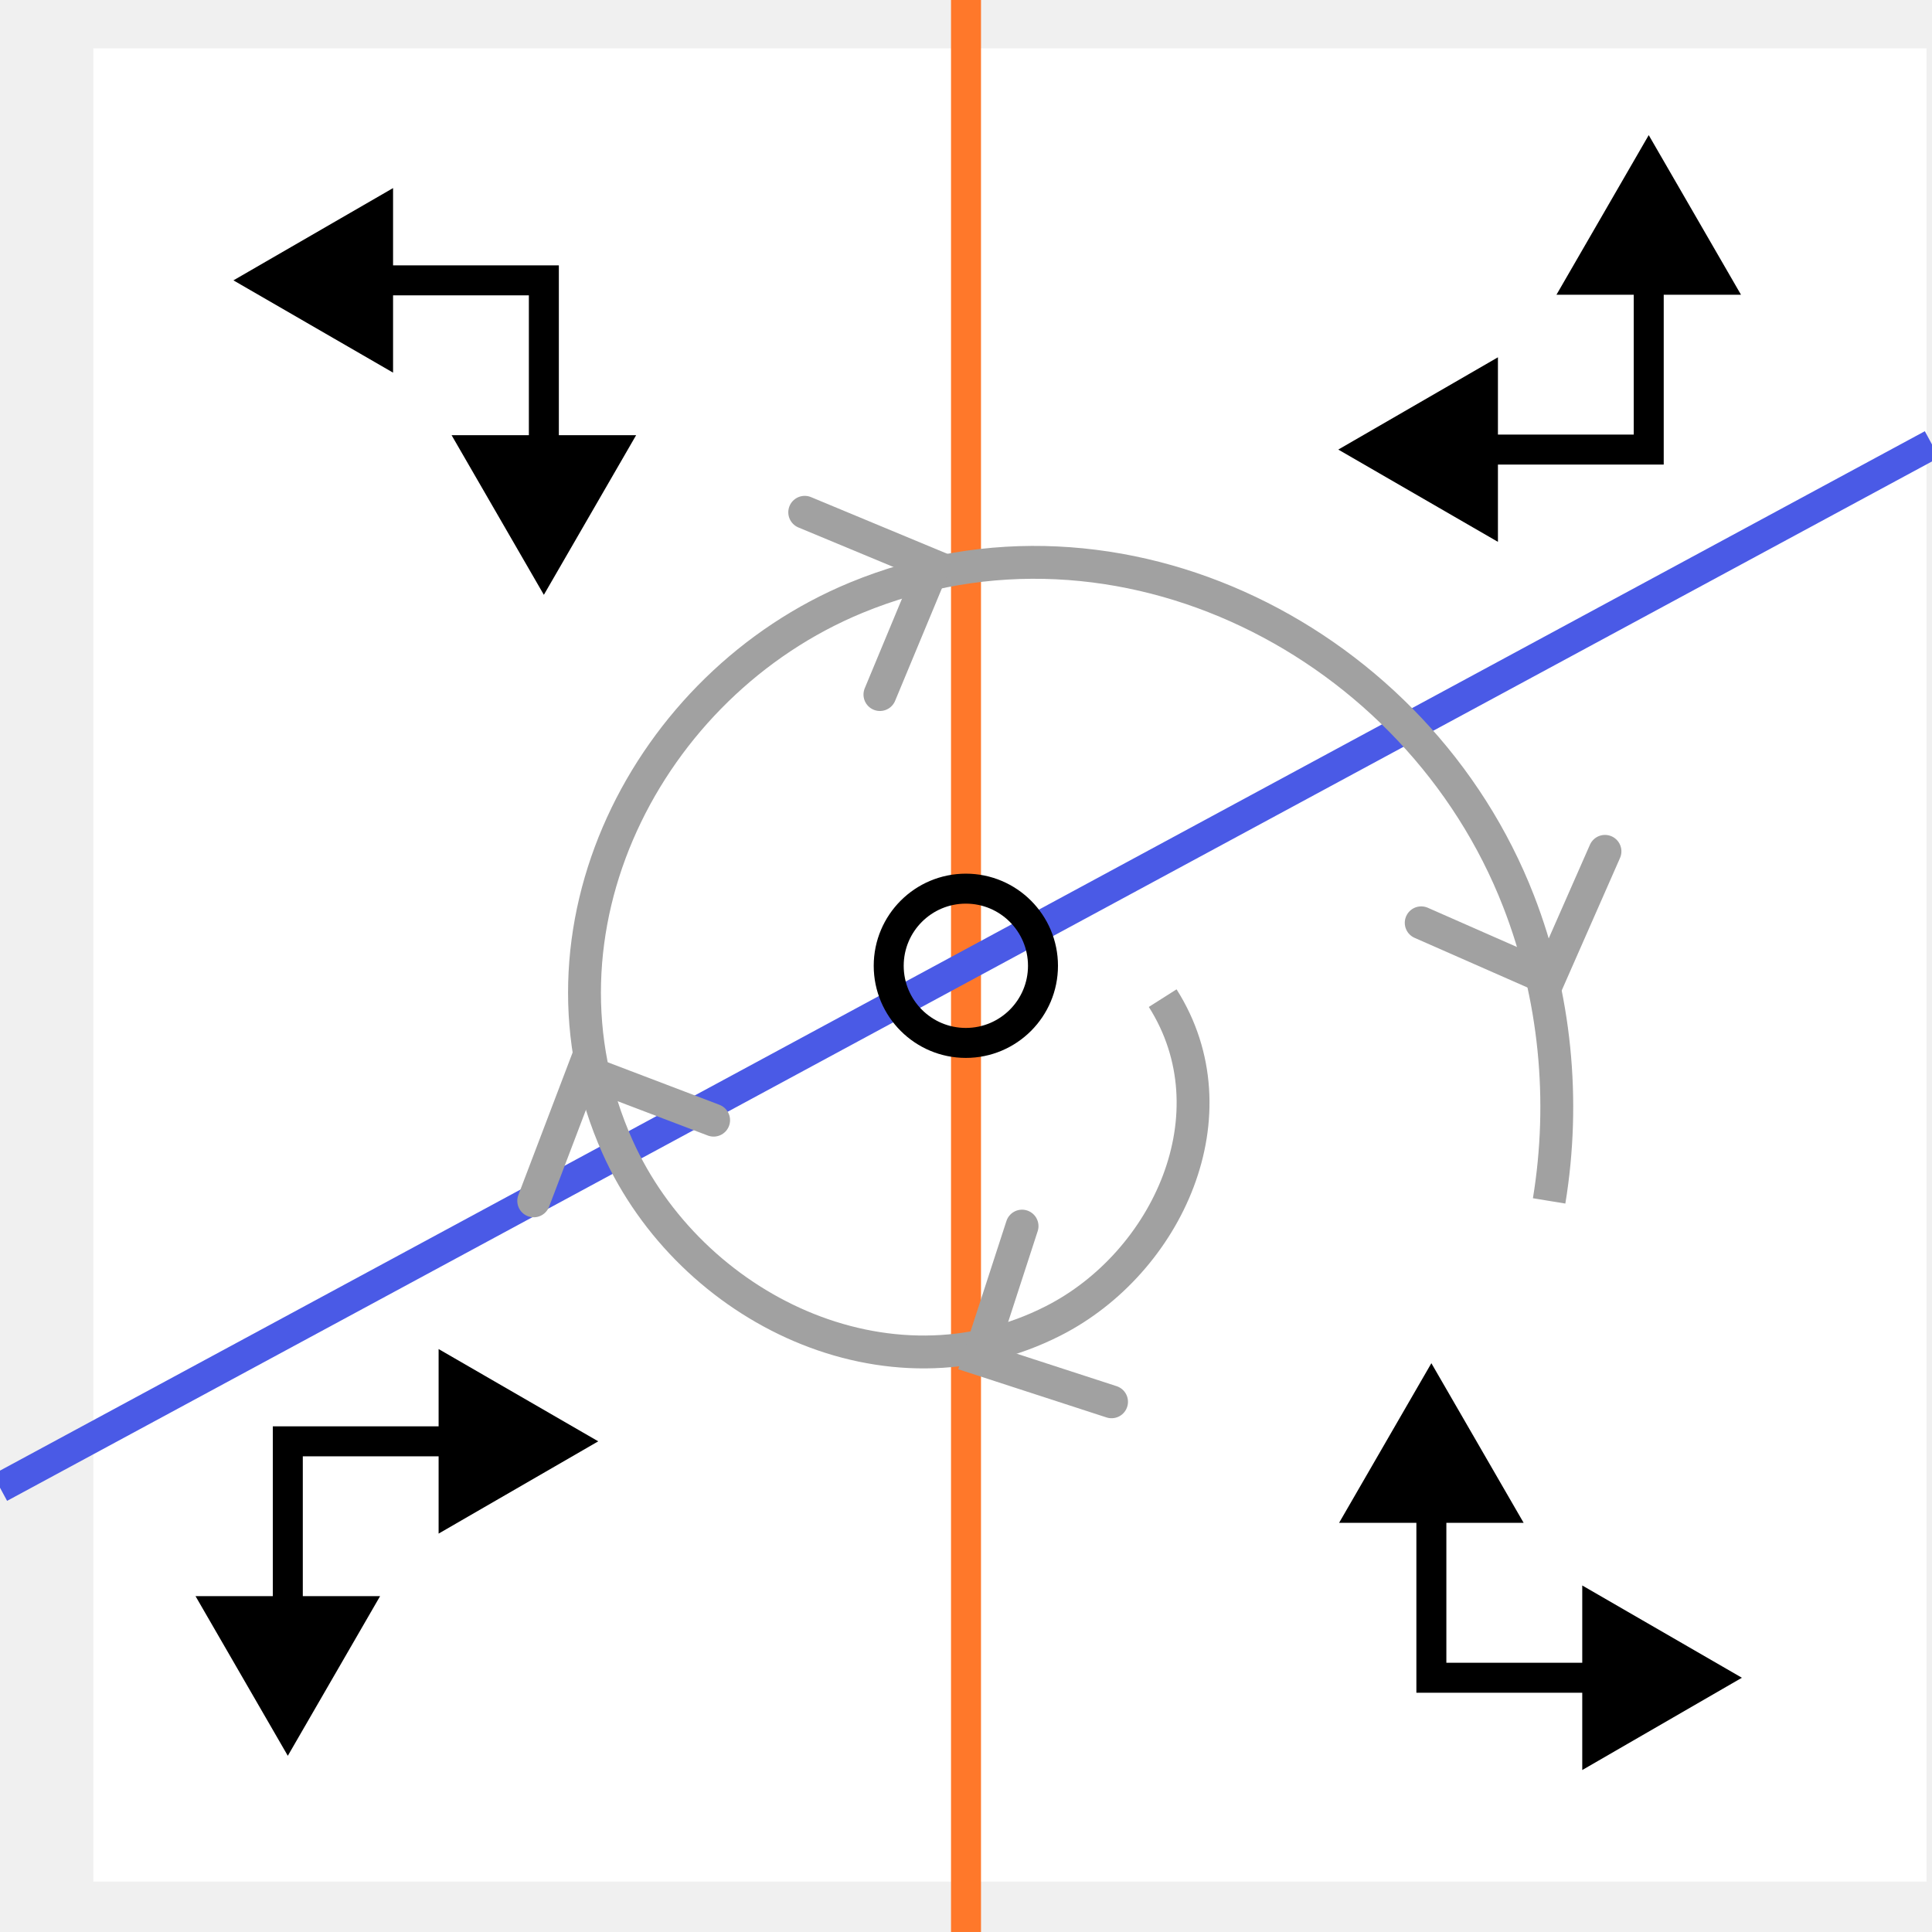
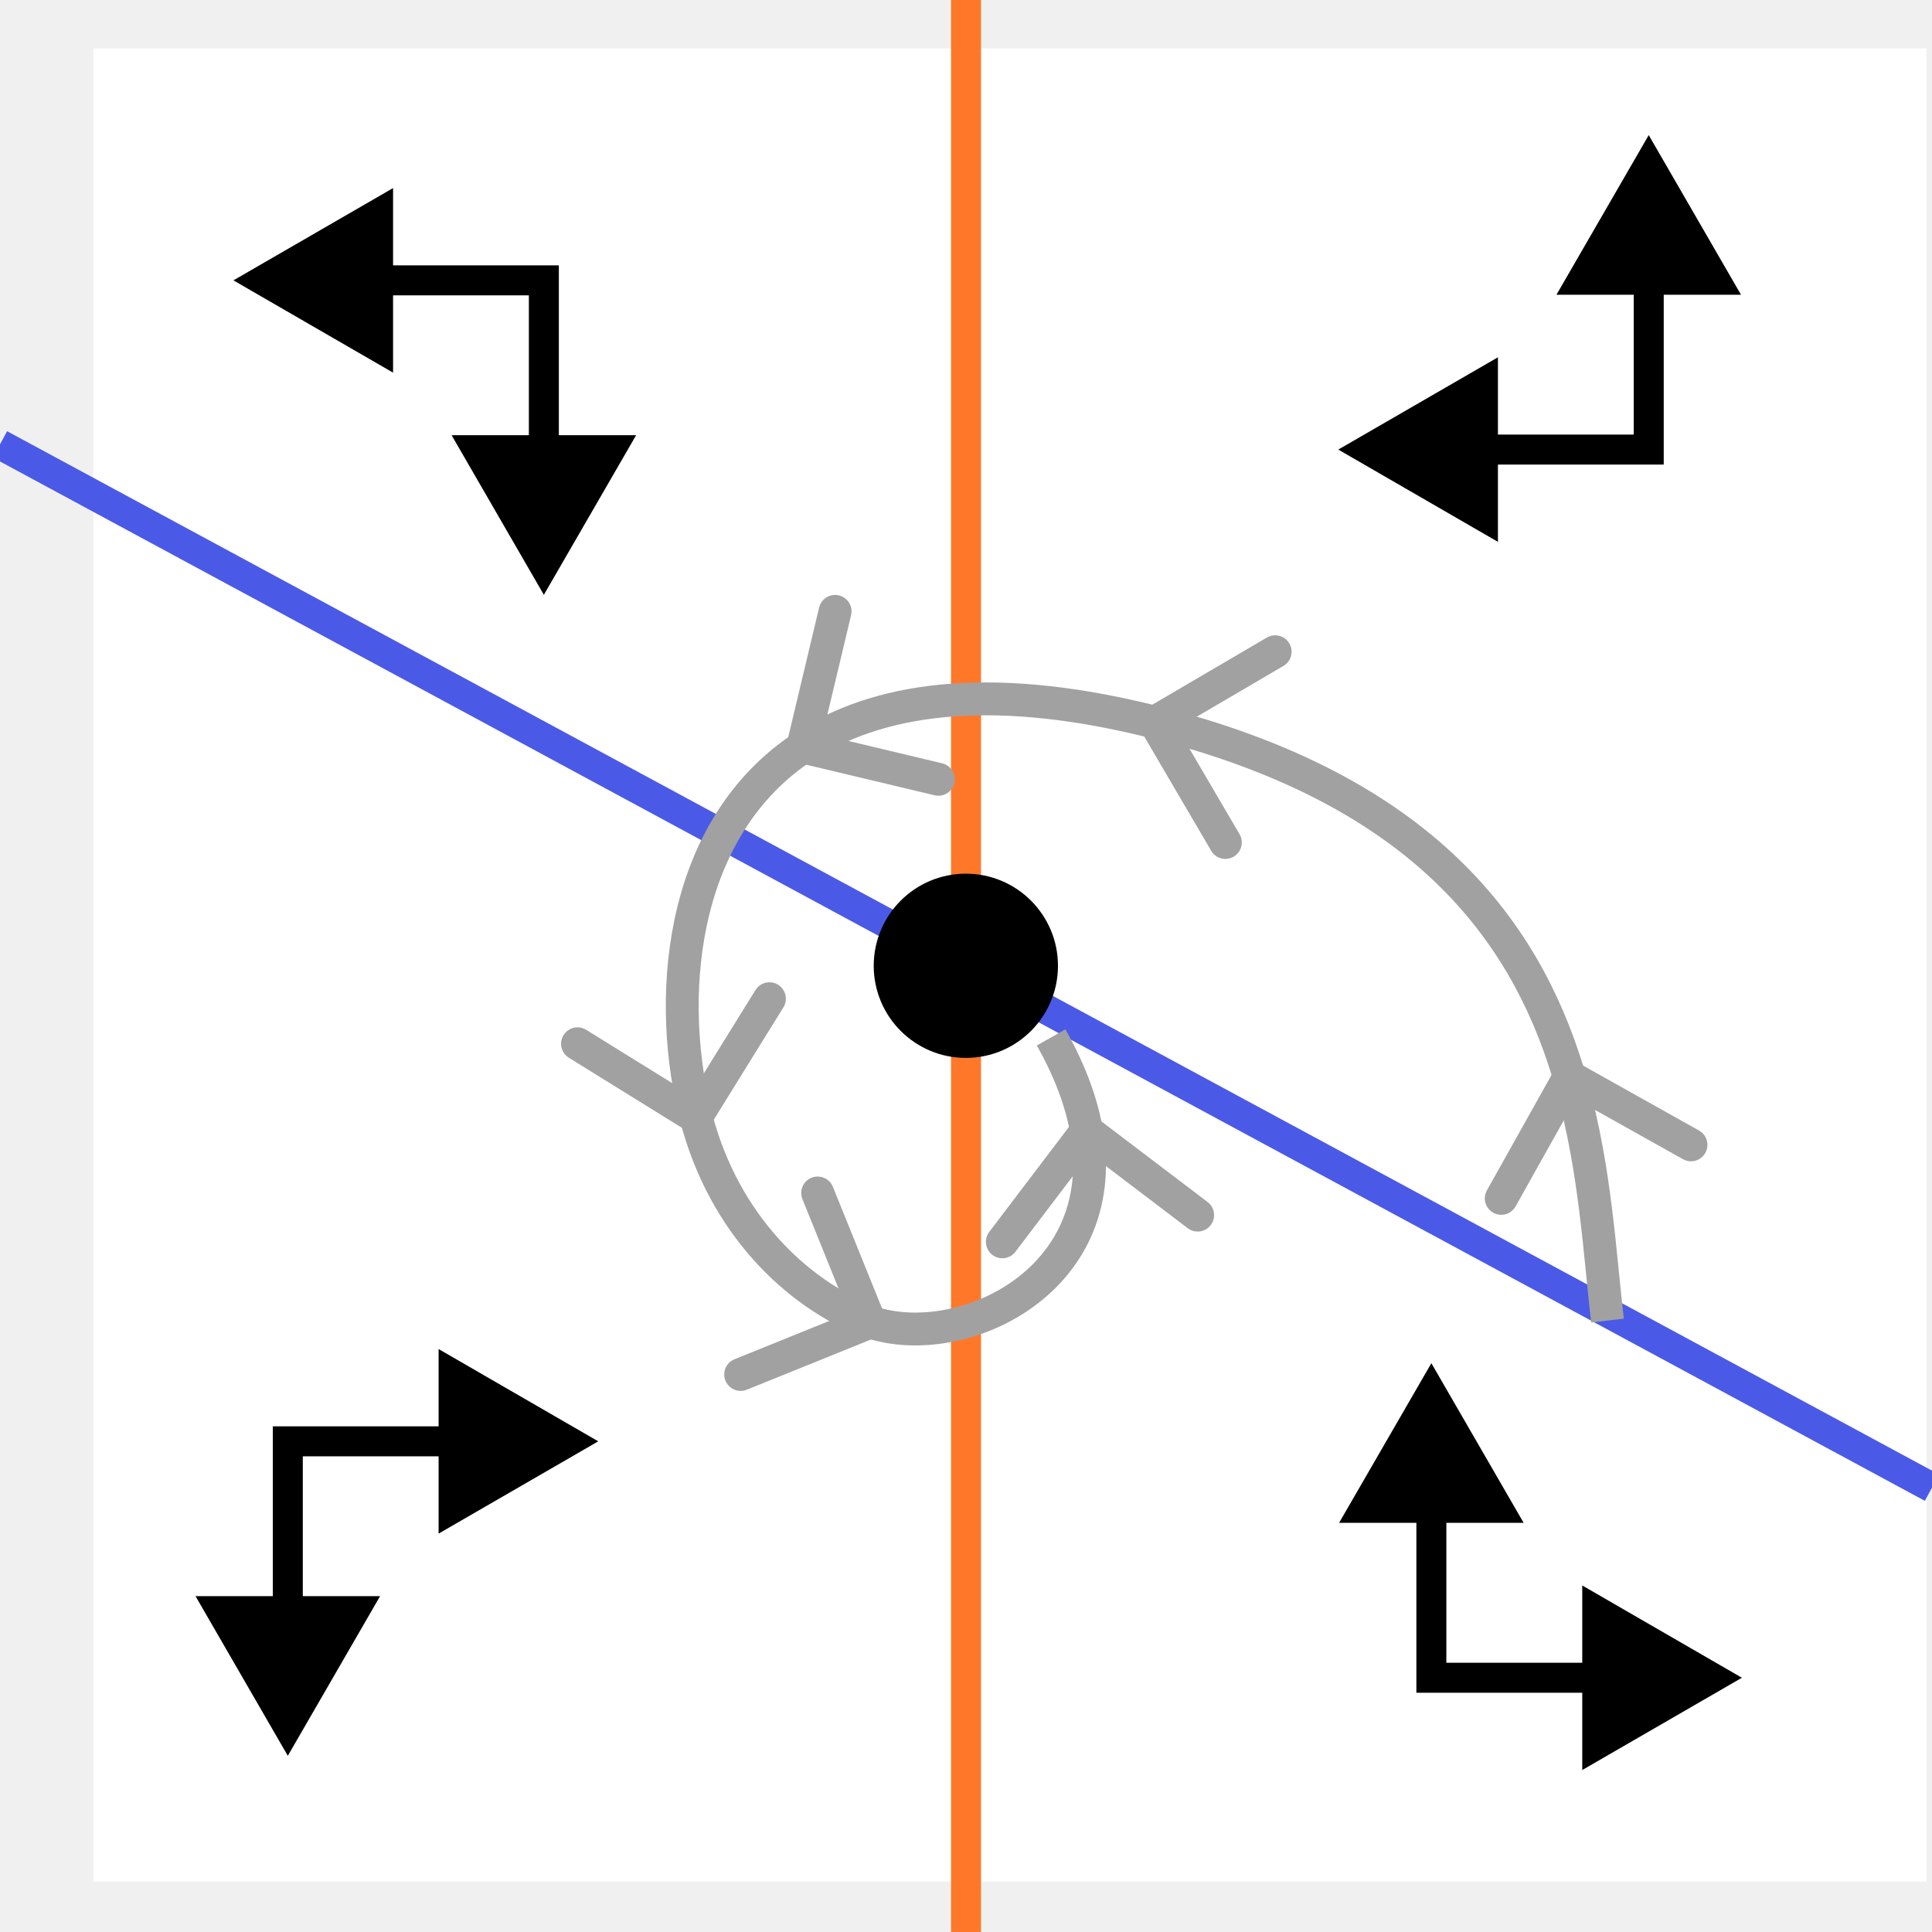
<svg xmlns="http://www.w3.org/2000/svg" width="23.519mm" height="23.519mm" viewBox="0 0 23.519 23.519" version="1.1" id="svg1">
  <defs id="defs1">
-     <marker style="overflow:visible" id="ArrowWideRounded" refX="0" refY="0" orient="auto" markerWidth="1" markerHeight="1" viewBox="0 0 1 1" preserveAspectRatio="xMidYMid" markerUnits="strokeWidth">
-       <path style="fill:none;stroke:context-stroke;stroke-width:1;stroke-linecap:round" d="M 0.457,3 -2.543,0 0.457,-3" id="path12" />
+     <marker style="overflow:visible" id="marker6" refX="0" refY="0" orient="auto-start-reverse" markerWidth="1" markerHeight="1" viewBox="0 0 1 1" preserveAspectRatio="xMidYMid">
+       <path style="fill:none;stroke:context-stroke;stroke-width:1;stroke-linecap:round" d="M 3,-3 0,0 3,3" transform="rotate(180,0.125,0)" id="path6" />
    </marker>
    <marker style="overflow:visible" id="Triangle" refX="0" refY="0" orient="auto-start-reverse" markerWidth="1" markerHeight="1" viewBox="0 0 1 1" preserveAspectRatio="xMidYMid">
      <path transform="scale(0.5)" style="fill:context-stroke;fill-rule:evenodd;stroke:context-stroke;stroke-width:1pt" d="M 5.77,0 -2.88,5 V -5 Z" id="path135" />
    </marker>
    <marker style="overflow:visible" id="Triangle-9" refX="0" refY="0" orient="auto-start-reverse" markerWidth="1" markerHeight="1" viewBox="0 0 1 1" preserveAspectRatio="xMidYMid">
      <path transform="scale(0.5)" style="fill:context-stroke;fill-rule:evenodd;stroke:context-stroke;stroke-width:1pt" d="M 5.77,0 -2.88,5 V -5 Z" id="path135-3" />
    </marker>
    <marker style="overflow:visible" id="Triangle-9-0" refX="0" refY="0" orient="auto-start-reverse" markerWidth="1" markerHeight="1" viewBox="0 0 1 1" preserveAspectRatio="xMidYMid">
      <path transform="scale(0.5)" style="fill:context-stroke;fill-rule:evenodd;stroke:context-stroke;stroke-width:1pt" d="M 5.77,0 -2.88,5 V -5 Z" id="path135-3-2" />
    </marker>
    <marker style="overflow:visible" id="Triangle-2" refX="0" refY="0" orient="auto-start-reverse" markerWidth="1" markerHeight="1" viewBox="0 0 1 1" preserveAspectRatio="xMidYMid">
      <path transform="scale(0.5)" style="fill:context-stroke;fill-rule:evenodd;stroke:context-stroke;stroke-width:1pt" d="M 5.77,0 -2.88,5 V -5 Z" id="path135-7" />
    </marker>
  </defs>
  <g id="layer1" transform="translate(-1.299351,-0.8871138)">
    <rect style="fill:#ffffff;fill-opacity:1;stroke:none;stroke-width:0.365;stroke-dasharray:none;stroke-opacity:1;paint-order:fill markers stroke" id="rect1" width="22.316" height="22.316" x="2.436" y="1.476" />
    <path style="fill:#ff782a;fill-opacity:1;stroke:#ff782a;stroke-width:0.365;stroke-dasharray:none;stroke-opacity:1;paint-order:fill markers stroke" d="M 13.059,0.887 V 24.406" id="path1" />
    <path style="fill:#ffffff;fill-opacity:1;stroke:#4a5ae6;stroke-width:0.365;stroke-dasharray:none;stroke-opacity:1;paint-order:fill markers stroke" d="M 28.734,-3.346 V 20.173" id="path1-2" />
-     <path style="fill:#ffffff;fill-opacity:1;stroke:#4a5ae6;stroke-width:0.365;stroke-dasharray:none;stroke-opacity:1;paint-order:fill markers stroke" d="M 1.299,18.997 24.818,6.297" id="path1-1" />
+     <path style="fill:#ffffff;fill-opacity:1;stroke:#4a5ae6;stroke-width:0.365;stroke-dasharray:none;stroke-opacity:1;paint-order:fill markers stroke" d="M 1.299,6.297 24.818,18.997" id="path1-1" />
    <path style="fill:#ffffff;fill-opacity:1;stroke:#000000;stroke-width:0.365;stroke-dasharray:none;stroke-opacity:1;marker-start:url(#Triangle);marker-end:url(#Triangle);paint-order:fill markers stroke" d="m 18.887,6.36 h 2.483 v -2.532" id="path2" />
    <path style="fill:#ffffff;fill-opacity:1;stroke:#000000;stroke-width:0.365;stroke-dasharray:none;stroke-opacity:1;marker-start:url(#Triangle-9);marker-end:url(#Triangle-9);paint-order:fill markers stroke" d="m 5.437,4.3 h 2.483 v 2.532" id="path2-2" />
    <path style="fill:#ffffff;fill-opacity:1;stroke:#000000;stroke-width:0.365;stroke-dasharray:none;stroke-opacity:1;marker-start:url(#Triangle-2);marker-end:url(#Triangle-2);paint-order:fill markers stroke" d="m 7.286,18.433 h -2.483 v 2.532" id="path3" />
    <path style="fill:#ffffff;fill-opacity:1;stroke:#000000;stroke-width:0.365;stroke-dasharray:none;stroke-opacity:1;marker-start:url(#Triangle-9-0);marker-end:url(#Triangle-9-0);paint-order:fill markers stroke" d="M 21.208,21.311 H 18.724 V 18.778" id="path2-2-0" />
-     <path id="path5" style="fill:none;fill-rule:evenodd;stroke:#a1a1a1;stroke-width:1.512;marker-mid:url(#ArrowWideRounded)" transform="matrix(0.2334984,-0.1244299,0.1244299,0.2334984,-2.575184,8.792146)" d="M 63.891,62.801 C 66.734,59.079 68.581,54.619 69.136,49.965 70.648,37.299 61.865,24.603 48.807,23.315 38.4,22.289 27.97,29.64 27.234,40.447 26.68,48.592 32.614,56.784 41.169,56.942 47.045,57.051 53.065,52.5 52.587,46.206" />
-     <circle style="fill:none;fill-opacity:1;stroke:#000000;stroke-width:0.365;stroke-dasharray:none;stroke-opacity:1;paint-order:fill markers stroke" id="path4" cx="13.057" cy="12.644" r="0.939" />
+     <path id="path5" style="fill:none;fill-rule:evenodd;stroke:#a1a1a1;stroke-width:0.4;marker-mid:url(#marker6)" d="m 20.868,16.963 c -0.096,-0.823 -0.147,-1.844 -0.437,-2.872 -0.494,-1.752 -1.683,-3.527 -4.976,-4.387 -2.007,-0.524 -3.385,-0.337 -4.298,0.224 -1.548,0.953 -1.755,2.985 -1.408,4.462 0.303,1.292 1.15,2.173 2.048,2.554 1.061,0.45 2.993,-0.363 2.744,-2.192 -0.051,-0.371 -0.191,-0.784 -0.446,-1.236" />
+     <circle style="fill:#000000;fill-opacity:1;stroke:#000000;stroke-width:0.365;stroke-dasharray:none;stroke-opacity:1;paint-order:fill markers stroke" id="path4" cx="13.057" cy="12.644" r="0.939" />
  </g>
</svg>
